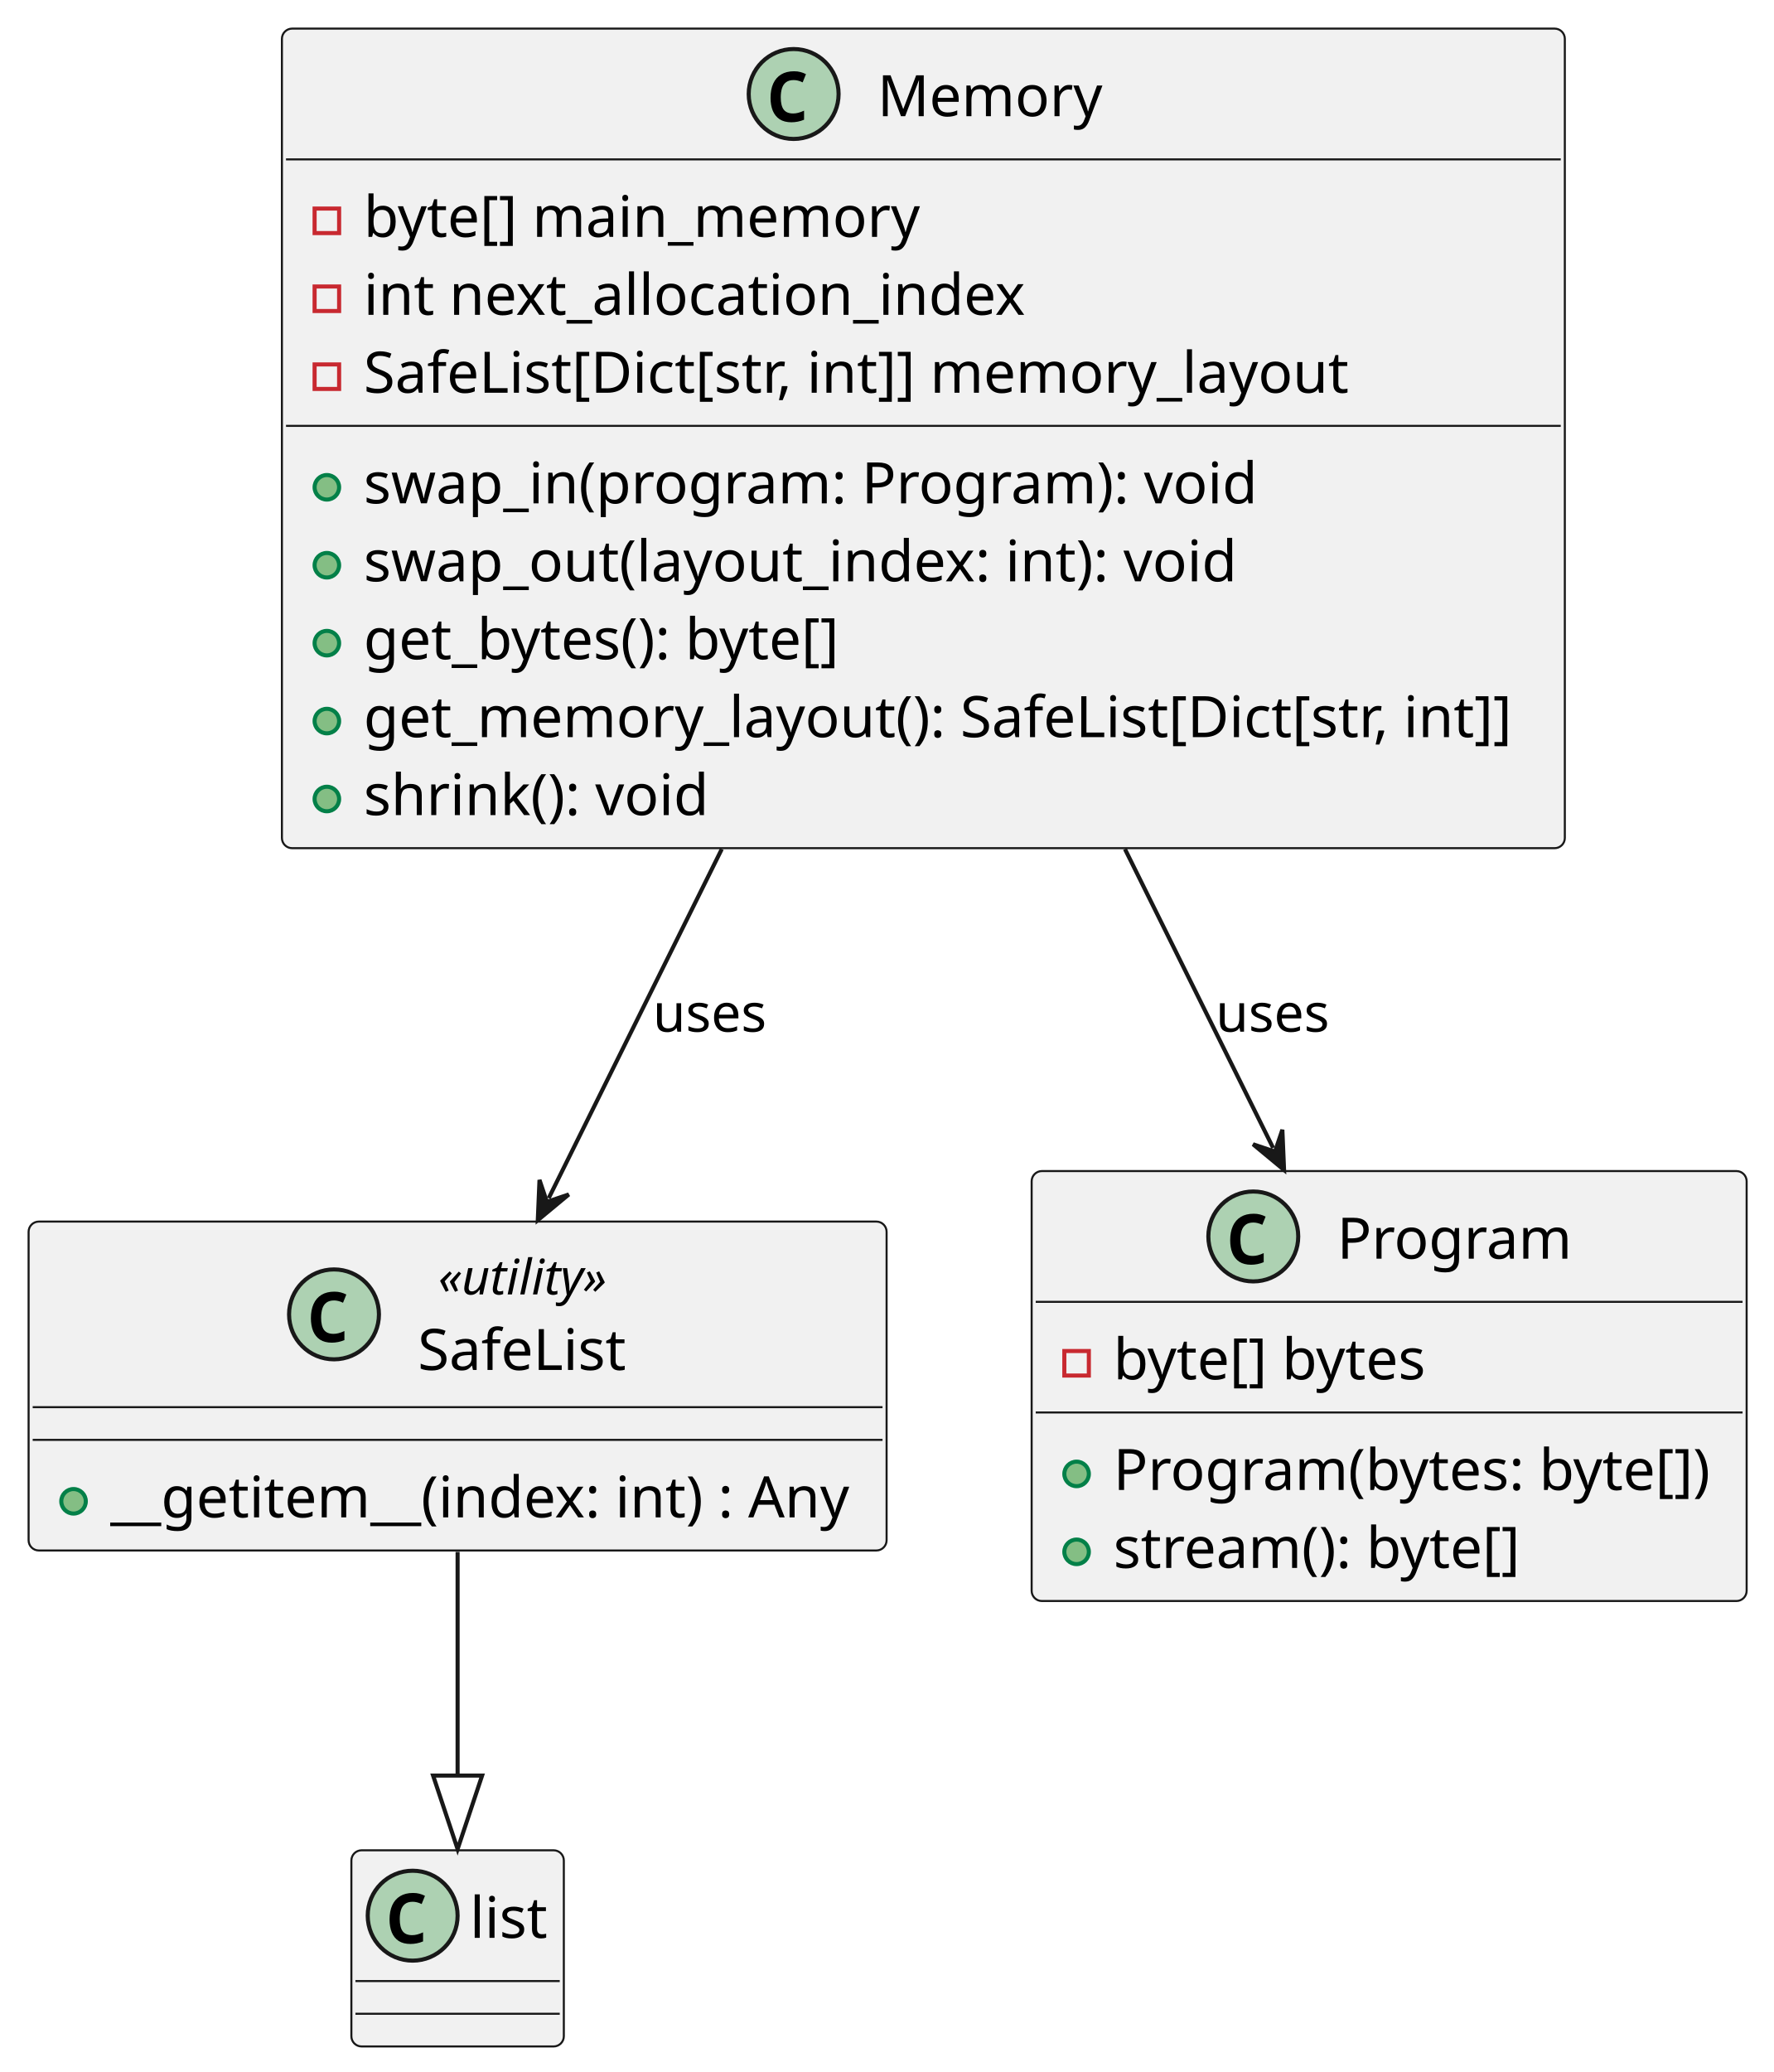
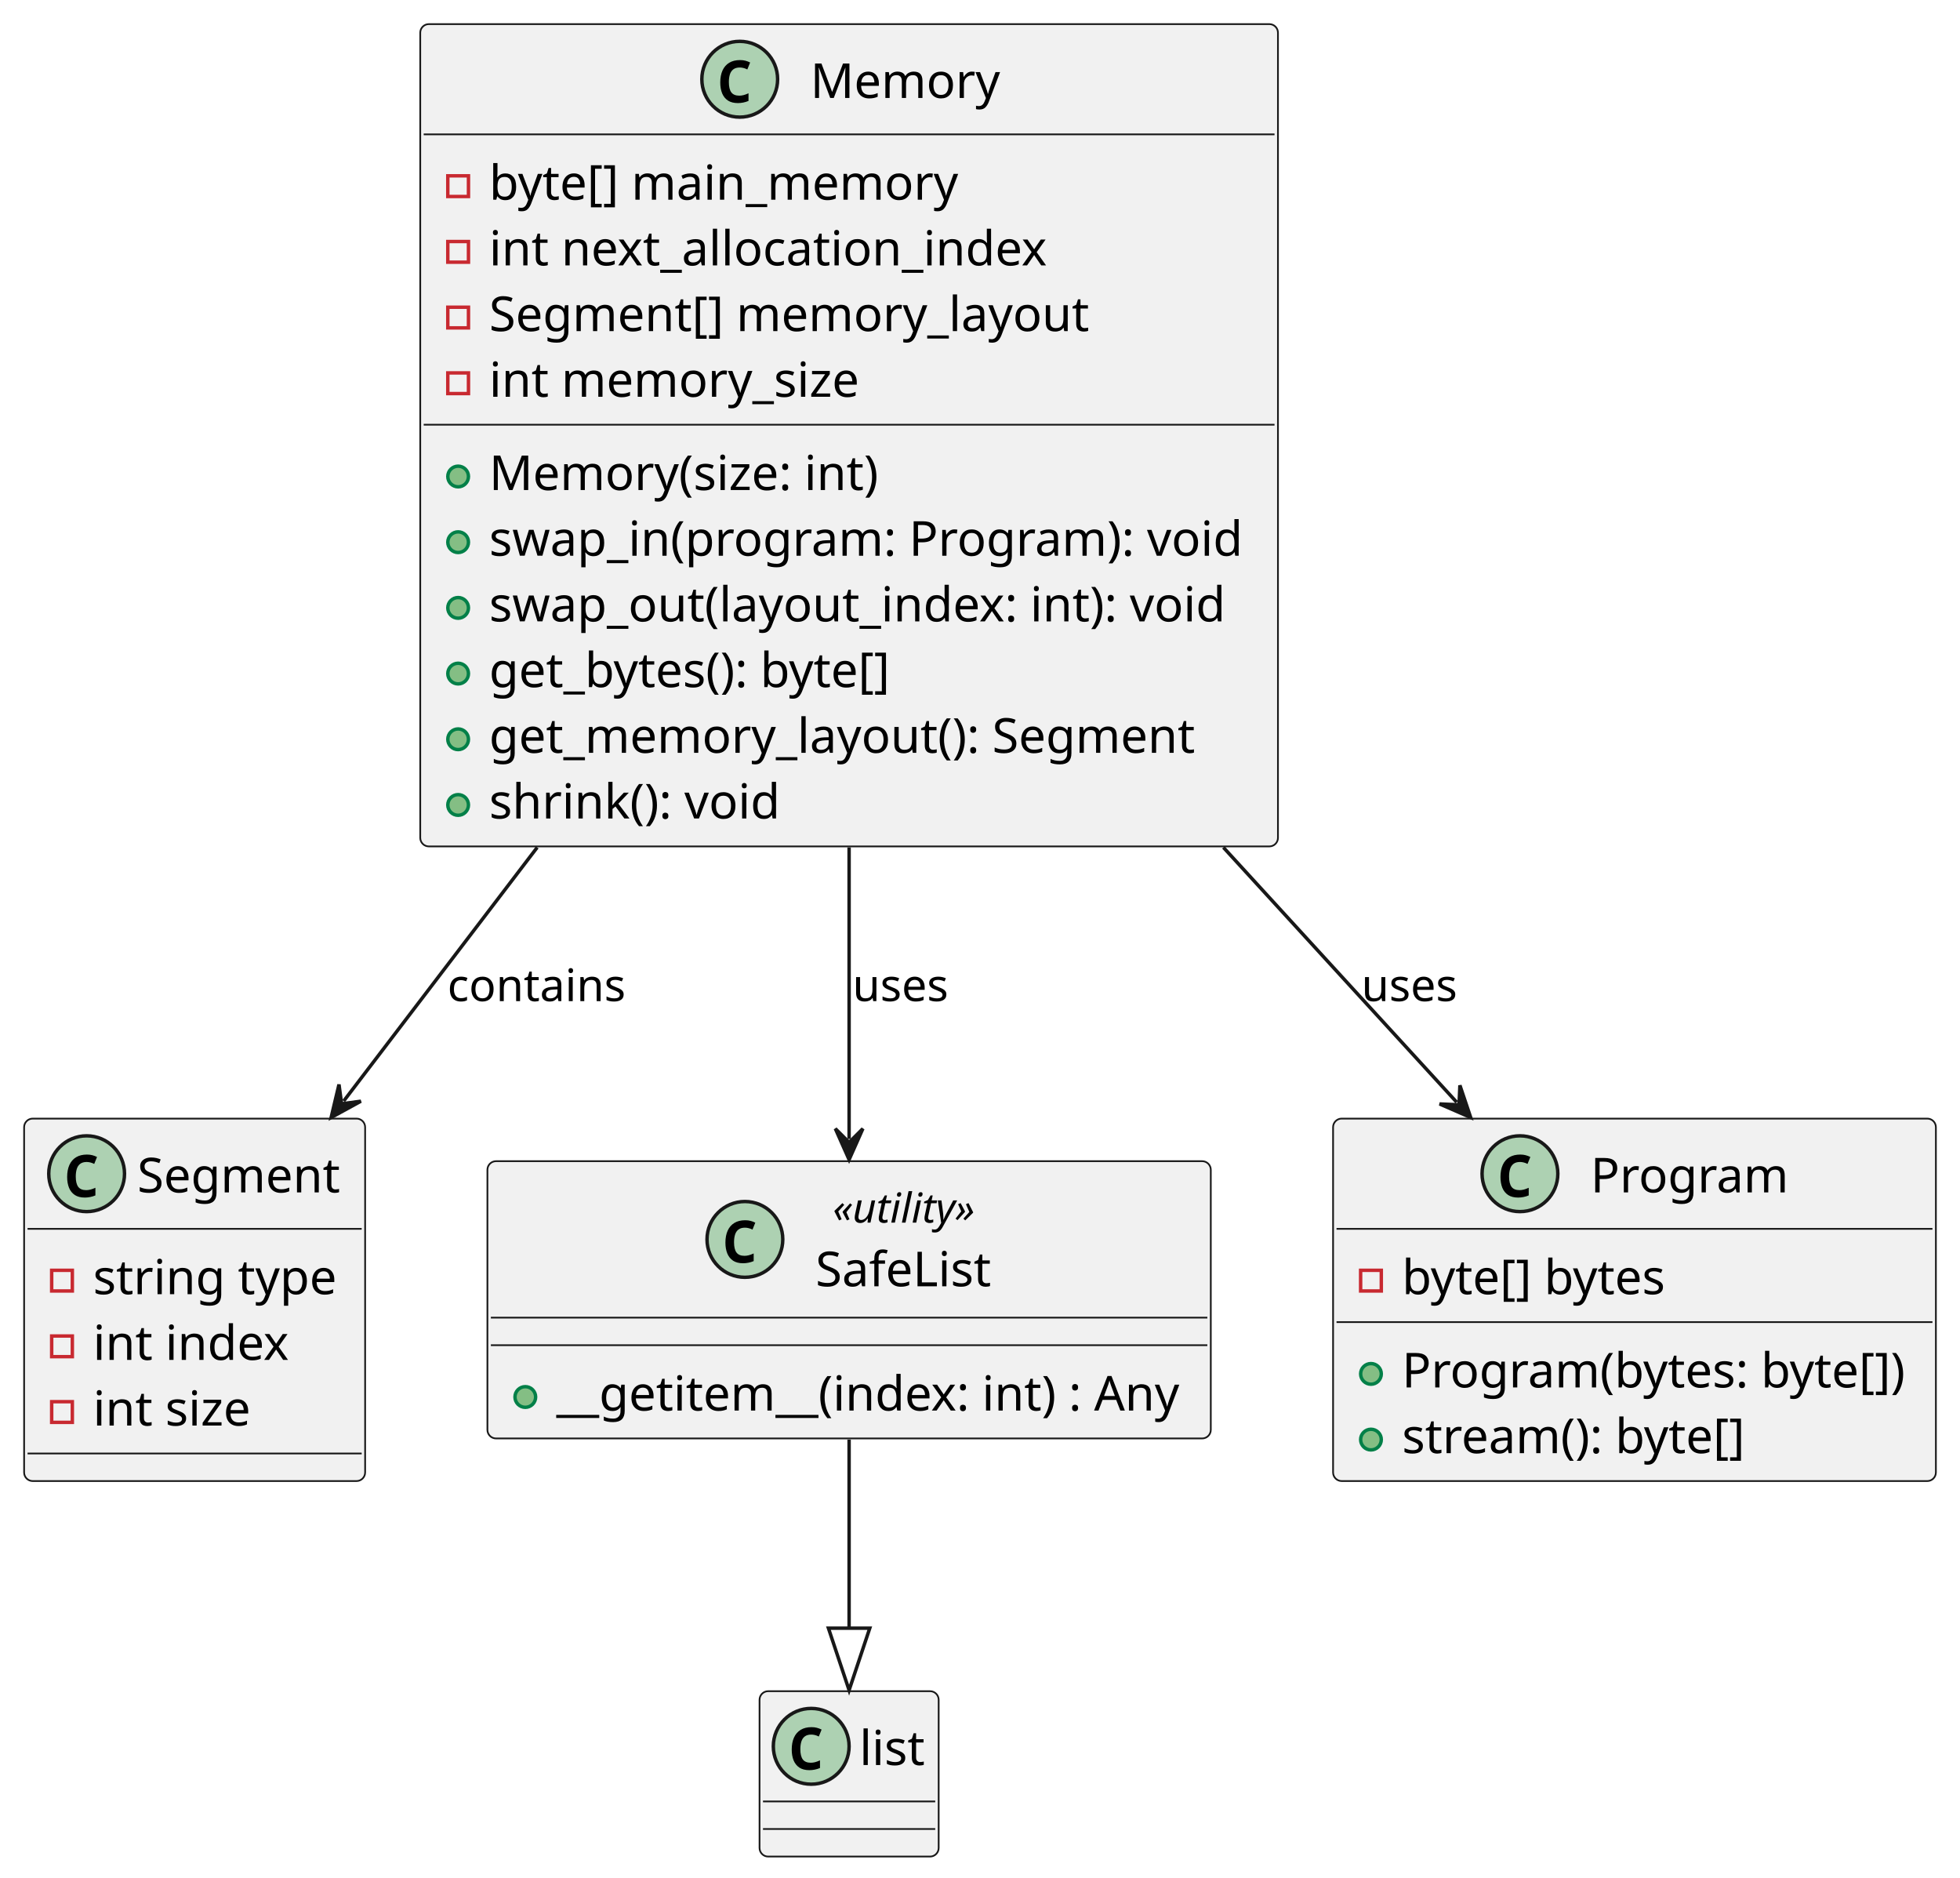
- <svg xmlns="http://www.w3.org/2000/svg" contentStyleType="text/css" height="507px" preserveAspectRatio="none" style="width:434px;height:507px;background:#FFFFFF;" version="1.1" viewBox="0 0 434 507" width="434px" zoomAndPan="magnify">
+ <svg xmlns="http://www.w3.org/2000/svg" contentStyleType="text/css" height="545px" preserveAspectRatio="none" style="width:569px;height:545px;background:#FFFFFF;" version="1.1" viewBox="0 0 569 545" width="569px" zoomAndPan="magnify">
  <defs />
  <g>
    <g id="elem_Memory">
-       <rect codeLine="1" fill="#F1F1F1" height="200.543" id="Memory" rx="2.5" ry="2.5" style="stroke:#181818;stroke-width:0.5;" width="314" x="69" y="7" />
-       <ellipse cx="194.25" cy="23" fill="#ADD1B2" rx="11" ry="11" style="stroke:#181818;stroke-width:1.0;" />
-       <path d="M193.719,29.922 Q191.969,29.922 190.828,29.188 Q189.703,28.438 189.141,27.094 Q188.594,25.734 188.594,23.938 Q188.594,21.906 189.25,20.453 Q189.906,19 191.188,18.219 Q192.469,17.438 194.344,17.438 Q195.234,17.438 195.906,17.625 Q196.578,17.797 197.266,18.141 L196.453,20.156 Q195.828,19.844 195.281,19.719 Q194.75,19.594 194.266,19.594 Q193.094,19.594 192.391,20.125 Q191.688,20.656 191.391,21.609 Q191.094,22.562 191.094,23.828 Q191.094,25.844 191.812,26.812 Q192.531,27.766 194.125,27.766 Q194.719,27.766 195.344,27.609 Q195.969,27.453 196.797,27.078 L196.797,29.297 Q196.062,29.609 195.266,29.766 Q194.484,29.922 193.719,29.922 Z " fill="#000000" />
-       <text fill="#000000" font-family="sans-serif" font-size="14" lengthAdjust="spacing" textLength="55" x="214.75" y="28.432">Memory</text>
-       <line style="stroke:#181818;stroke-width:0.5;" x1="70" x2="382" y1="39" y2="39" />
-       <rect fill="none" height="6" style="stroke:#C82930;stroke-width:1.0;" width="6" x="77" y="51.034" />
-       <text fill="#000000" font-family="sans-serif" font-size="14" lengthAdjust="spacing" textLength="138" x="89" y="57.966">byte[] main_memory</text>
-       <rect fill="none" height="6" style="stroke:#C82930;stroke-width:1.0;" width="6" x="77" y="70.102" />
-       <text fill="#000000" font-family="sans-serif" font-size="14" lengthAdjust="spacing" textLength="165" x="89" y="77.034">int next_allocation_index</text>
-       <rect fill="none" height="6" style="stroke:#C82930;stroke-width:1.0;" width="6" x="77" y="89.17" />
-       <text fill="#000000" font-family="sans-serif" font-size="14" lengthAdjust="spacing" textLength="248" x="89" y="96.102">SafeList[Dict[str, int]] memory_layout</text>
-       <line style="stroke:#181818;stroke-width:0.5;" x1="70" x2="382" y1="104.204" y2="104.204" />
-       <ellipse cx="80" cy="119.238" fill="#84BE84" rx="3" ry="3" style="stroke:#038048;stroke-width:1.0;" />
-       <text fill="#000000" font-family="sans-serif" font-size="14" lengthAdjust="spacing" textLength="223" x="89" y="123.17">swap_in(program: Program): void</text>
-       <ellipse cx="80" cy="138.306" fill="#84BE84" rx="3" ry="3" style="stroke:#038048;stroke-width:1.0;" />
-       <text fill="#000000" font-family="sans-serif" font-size="14" lengthAdjust="spacing" textLength="217" x="89" y="142.238">swap_out(layout_index: int): void</text>
-       <ellipse cx="80" cy="157.374" fill="#84BE84" rx="3" ry="3" style="stroke:#038048;stroke-width:1.0;" />
-       <text fill="#000000" font-family="sans-serif" font-size="14" lengthAdjust="spacing" textLength="119" x="89" y="161.305">get_bytes(): byte[]</text>
-       <ellipse cx="80" cy="176.441" fill="#84BE84" rx="3" ry="3" style="stroke:#038048;stroke-width:1.0;" />
-       <text fill="#000000" font-family="sans-serif" font-size="14" lengthAdjust="spacing" textLength="288" x="89" y="180.373">get_memory_layout(): SafeList[Dict[str, int]]</text>
-       <ellipse cx="80" cy="195.509" fill="#84BE84" rx="3" ry="3" style="stroke:#038048;stroke-width:1.0;" />
-       <text fill="#000000" font-family="sans-serif" font-size="14" lengthAdjust="spacing" textLength="86" x="89" y="199.441">shrink(): void</text>
+       <rect codeLine="1" fill="#F1F1F1" height="238.679" id="Memory" rx="2.5" ry="2.5" style="stroke:#181818;stroke-width:0.5;" width="249" x="122" y="7" />
+       <ellipse cx="214.75" cy="23" fill="#ADD1B2" rx="11" ry="11" style="stroke:#181818;stroke-width:1.0;" />
+       <path d="M214.219,29.922 Q212.469,29.922 211.328,29.188 Q210.203,28.438 209.641,27.094 Q209.094,25.734 209.094,23.938 Q209.094,21.906 209.75,20.453 Q210.406,19 211.688,18.219 Q212.969,17.438 214.844,17.438 Q215.734,17.438 216.406,17.625 Q217.078,17.797 217.766,18.141 L216.953,20.156 Q216.328,19.844 215.781,19.719 Q215.25,19.594 214.766,19.594 Q213.594,19.594 212.891,20.125 Q212.188,20.656 211.891,21.609 Q211.594,22.562 211.594,23.828 Q211.594,25.844 212.312,26.812 Q213.031,27.766 214.625,27.766 Q215.219,27.766 215.844,27.609 Q216.469,27.453 217.297,27.078 L217.297,29.297 Q216.562,29.609 215.766,29.766 Q214.984,29.922 214.219,29.922 Z " fill="#000000" />
+       <text fill="#000000" font-family="sans-serif" font-size="14" lengthAdjust="spacing" textLength="55" x="235.25" y="28.432">Memory</text>
+       <line style="stroke:#181818;stroke-width:0.5;" x1="123" x2="370" y1="39" y2="39" />
+       <rect fill="none" height="6" style="stroke:#C82930;stroke-width:1.0;" width="6" x="130" y="51.034" />
+       <text fill="#000000" font-family="sans-serif" font-size="14" lengthAdjust="spacing" textLength="138" x="142" y="57.966">byte[] main_memory</text>
+       <rect fill="none" height="6" style="stroke:#C82930;stroke-width:1.0;" width="6" x="130" y="70.102" />
+       <text fill="#000000" font-family="sans-serif" font-size="14" lengthAdjust="spacing" textLength="165" x="142" y="77.034">int next_allocation_index</text>
+       <rect fill="none" height="6" style="stroke:#C82930;stroke-width:1.0;" width="6" x="130" y="89.17" />
+       <text fill="#000000" font-family="sans-serif" font-size="14" lengthAdjust="spacing" textLength="176" x="142" y="96.102">Segment[] memory_layout</text>
+       <rect fill="none" height="6" style="stroke:#C82930;stroke-width:1.0;" width="6" x="130" y="108.238" />
+       <text fill="#000000" font-family="sans-serif" font-size="14" lengthAdjust="spacing" textLength="109" x="142" y="115.17">int memory_size</text>
+       <line style="stroke:#181818;stroke-width:0.5;" x1="123" x2="370" y1="123.272" y2="123.272" />
+       <ellipse cx="133" cy="138.306" fill="#84BE84" rx="3" ry="3" style="stroke:#038048;stroke-width:1.0;" />
+       <text fill="#000000" font-family="sans-serif" font-size="14" lengthAdjust="spacing" textLength="115" x="142" y="142.238">Memory(size: int)</text>
+       <ellipse cx="133" cy="157.374" fill="#84BE84" rx="3" ry="3" style="stroke:#038048;stroke-width:1.0;" />
+       <text fill="#000000" font-family="sans-serif" font-size="14" lengthAdjust="spacing" textLength="223" x="142" y="161.305">swap_in(program: Program): void</text>
+       <ellipse cx="133" cy="176.441" fill="#84BE84" rx="3" ry="3" style="stroke:#038048;stroke-width:1.0;" />
+       <text fill="#000000" font-family="sans-serif" font-size="14" lengthAdjust="spacing" textLength="217" x="142" y="180.373">swap_out(layout_index: int): void</text>
+       <ellipse cx="133" cy="195.509" fill="#84BE84" rx="3" ry="3" style="stroke:#038048;stroke-width:1.0;" />
+       <text fill="#000000" font-family="sans-serif" font-size="14" lengthAdjust="spacing" textLength="119" x="142" y="199.441">get_bytes(): byte[]</text>
+       <ellipse cx="133" cy="214.577" fill="#84BE84" rx="3" ry="3" style="stroke:#038048;stroke-width:1.0;" />
+       <text fill="#000000" font-family="sans-serif" font-size="14" lengthAdjust="spacing" textLength="206" x="142" y="218.509">get_memory_layout(): Segment</text>
+       <ellipse cx="133" cy="233.645" fill="#84BE84" rx="3" ry="3" style="stroke:#038048;stroke-width:1.0;" />
+       <text fill="#000000" font-family="sans-serif" font-size="14" lengthAdjust="spacing" textLength="86" x="142" y="237.577">shrink(): void</text>
+     </g>
+     <g id="elem_Segment">
+       <rect codeLine="15" fill="#F1F1F1" height="105.204" id="Segment" rx="2.5" ry="2.5" style="stroke:#181818;stroke-width:0.5;" width="99" x="7" y="324.68" />
+       <ellipse cx="25.15" cy="340.68" fill="#ADD1B2" rx="11" ry="11" style="stroke:#181818;stroke-width:1.0;" />
+       <path d="M24.619,347.602 Q22.869,347.602 21.728,346.868 Q20.603,346.118 20.041,344.774 Q19.494,343.414 19.494,341.618 Q19.494,339.586 20.15,338.133 Q20.806,336.68 22.087,335.899 Q23.369,335.118 25.244,335.118 Q26.134,335.118 26.806,335.305 Q27.478,335.477 28.166,335.821 L27.353,337.836 Q26.728,337.524 26.181,337.399 Q25.65,337.274 25.166,337.274 Q23.994,337.274 23.291,337.805 Q22.587,338.336 22.291,339.289 Q21.994,340.243 21.994,341.508 Q21.994,343.524 22.712,344.493 Q23.431,345.446 25.025,345.446 Q25.619,345.446 26.244,345.289 Q26.869,345.133 27.697,344.758 L27.697,346.977 Q26.962,347.289 26.166,347.446 Q25.384,347.602 24.619,347.602 Z " fill="#000000" />
+       <text fill="#000000" font-family="sans-serif" font-size="14" lengthAdjust="spacing" textLength="60" x="39.85" y="346.112">Segment</text>
+       <line style="stroke:#181818;stroke-width:0.5;" x1="8" x2="105" y1="356.68" y2="356.68" />
+       <rect fill="none" height="6" style="stroke:#C82930;stroke-width:1.0;" width="6" x="15" y="368.714" />
+       <text fill="#000000" font-family="sans-serif" font-size="14" lengthAdjust="spacing" textLength="73" x="27" y="375.646">string type</text>
+       <rect fill="none" height="6" style="stroke:#C82930;stroke-width:1.0;" width="6" x="15" y="387.782" />
+       <text fill="#000000" font-family="sans-serif" font-size="14" lengthAdjust="spacing" textLength="59" x="27" y="394.714">int index</text>
+       <rect fill="none" height="6" style="stroke:#C82930;stroke-width:1.0;" width="6" x="15" y="406.85" />
+       <text fill="#000000" font-family="sans-serif" font-size="14" lengthAdjust="spacing" textLength="48" x="27" y="413.782">int size</text>
+       <line style="stroke:#181818;stroke-width:0.5;" x1="8" x2="105" y1="421.884" y2="421.884" />
    </g>
    <g id="elem_SafeList">
-       <rect codeLine="13" fill="#F1F1F1" height="80.48" id="SafeList" rx="2.5" ry="2.5" style="stroke:#181818;stroke-width:0.5;" width="210" x="7" y="298.91" />
-       <ellipse cx="81.75" cy="321.616" fill="#ADD1B2" rx="11" ry="11" style="stroke:#181818;stroke-width:1.0;" />
-       <path d="M81.219,328.538 Q79.469,328.538 78.328,327.803 Q77.203,327.053 76.641,325.71 Q76.094,324.35 76.094,322.553 Q76.094,320.522 76.75,319.069 Q77.406,317.616 78.688,316.835 Q79.969,316.053 81.844,316.053 Q82.734,316.053 83.406,316.241 Q84.078,316.413 84.766,316.757 L83.953,318.772 Q83.328,318.46 82.781,318.335 Q82.25,318.21 81.766,318.21 Q80.594,318.21 79.891,318.741 Q79.188,319.272 78.891,320.225 Q78.594,321.178 78.594,322.444 Q78.594,324.46 79.312,325.428 Q80.031,326.382 81.625,326.382 Q82.219,326.382 82.844,326.225 Q83.469,326.069 84.297,325.694 L84.297,327.913 Q83.562,328.225 82.766,328.382 Q81.984,328.538 81.219,328.538 Z " fill="#000000" />
-       <text fill="#000000" font-family="sans-serif" font-size="12" font-style="italic" lengthAdjust="spacing" textLength="42" x="107.25" y="316.738">«utility»</text>
-       <text fill="#000000" font-family="sans-serif" font-size="14" lengthAdjust="spacing" textLength="52" x="102.25" y="335.22">SafeList</text>
-       <line style="stroke:#181818;stroke-width:0.5;" x1="8" x2="216" y1="344.322" y2="344.322" />
-       <line style="stroke:#181818;stroke-width:0.5;" x1="8" x2="216" y1="352.322" y2="352.322" />
-       <ellipse cx="18" cy="367.356" fill="#84BE84" rx="3" ry="3" style="stroke:#038048;stroke-width:1.0;" />
-       <text fill="#000000" font-family="sans-serif" font-size="14" lengthAdjust="spacing" textLength="184" x="27" y="371.288">__getitem__(index: int) : Any</text>
+       <rect codeLine="21" fill="#F1F1F1" height="80.48" id="SafeList" rx="2.5" ry="2.5" style="stroke:#181818;stroke-width:0.5;" width="210" x="141.5" y="337.04" />
+       <ellipse cx="216.25" cy="359.746" fill="#ADD1B2" rx="11" ry="11" style="stroke:#181818;stroke-width:1.0;" />
+       <path d="M215.719,366.668 Q213.969,366.668 212.828,365.933 Q211.703,365.183 211.141,363.84 Q210.594,362.48 210.594,360.683 Q210.594,358.652 211.25,357.199 Q211.906,355.746 213.188,354.965 Q214.469,354.183 216.344,354.183 Q217.234,354.183 217.906,354.371 Q218.578,354.543 219.266,354.887 L218.453,356.902 Q217.828,356.59 217.281,356.465 Q216.75,356.34 216.266,356.34 Q215.094,356.34 214.391,356.871 Q213.688,357.402 213.391,358.355 Q213.094,359.308 213.094,360.574 Q213.094,362.59 213.812,363.558 Q214.531,364.512 216.125,364.512 Q216.719,364.512 217.344,364.355 Q217.969,364.199 218.797,363.824 L218.797,366.043 Q218.062,366.355 217.266,366.512 Q216.484,366.668 215.719,366.668 Z " fill="#000000" />
+       <text fill="#000000" font-family="sans-serif" font-size="12" font-style="italic" lengthAdjust="spacing" textLength="42" x="241.75" y="354.868">«utility»</text>
+       <text fill="#000000" font-family="sans-serif" font-size="14" lengthAdjust="spacing" textLength="52" x="236.75" y="373.35">SafeList</text>
+       <line style="stroke:#181818;stroke-width:0.5;" x1="142.5" x2="350.5" y1="382.452" y2="382.452" />
+       <line style="stroke:#181818;stroke-width:0.5;" x1="142.5" x2="350.5" y1="390.452" y2="390.452" />
+       <ellipse cx="152.5" cy="405.486" fill="#84BE84" rx="3" ry="3" style="stroke:#038048;stroke-width:1.0;" />
+       <text fill="#000000" font-family="sans-serif" font-size="14" lengthAdjust="spacing" textLength="184" x="161.5" y="409.418">__getitem__(index: int) : Any</text>
    </g>
    <g id="elem_Program">
-       <rect codeLine="17" fill="#F1F1F1" height="105.204" id="Program" rx="2.5" ry="2.5" style="stroke:#181818;stroke-width:0.5;" width="175" x="252.5" y="286.55" />
-       <ellipse cx="306.75" cy="302.55" fill="#ADD1B2" rx="11" ry="11" style="stroke:#181818;stroke-width:1.0;" />
-       <path d="M306.219,309.472 Q304.469,309.472 303.328,308.738 Q302.203,307.988 301.641,306.644 Q301.094,305.284 301.094,303.488 Q301.094,301.456 301.75,300.003 Q302.406,298.55 303.688,297.769 Q304.969,296.988 306.844,296.988 Q307.734,296.988 308.406,297.175 Q309.078,297.347 309.766,297.691 L308.953,299.706 Q308.328,299.394 307.781,299.269 Q307.25,299.144 306.766,299.144 Q305.594,299.144 304.891,299.675 Q304.188,300.206 303.891,301.159 Q303.594,302.113 303.594,303.378 Q303.594,305.394 304.312,306.363 Q305.031,307.316 306.625,307.316 Q307.219,307.316 307.844,307.159 Q308.469,307.003 309.297,306.628 L309.297,308.847 Q308.562,309.159 307.766,309.316 Q306.984,309.472 306.219,309.472 Z " fill="#000000" />
-       <text fill="#000000" font-family="sans-serif" font-size="14" lengthAdjust="spacing" textLength="58" x="327.25" y="307.982">Program</text>
-       <line style="stroke:#181818;stroke-width:0.5;" x1="253.5" x2="426.5" y1="318.55" y2="318.55" />
-       <rect fill="none" height="6" style="stroke:#C82930;stroke-width:1.0;" width="6" x="260.5" y="330.584" />
-       <text fill="#000000" font-family="sans-serif" font-size="14" lengthAdjust="spacing" textLength="79" x="272.5" y="337.516">byte[] bytes</text>
-       <line style="stroke:#181818;stroke-width:0.5;" x1="253.5" x2="426.5" y1="345.618" y2="345.618" />
-       <ellipse cx="263.5" cy="360.652" fill="#84BE84" rx="3" ry="3" style="stroke:#038048;stroke-width:1.0;" />
-       <text fill="#000000" font-family="sans-serif" font-size="14" lengthAdjust="spacing" textLength="149" x="272.5" y="364.584">Program(bytes: byte[])</text>
-       <ellipse cx="263.5" cy="379.72" fill="#84BE84" rx="3" ry="3" style="stroke:#038048;stroke-width:1.0;" />
-       <text fill="#000000" font-family="sans-serif" font-size="14" lengthAdjust="spacing" textLength="102" x="272.5" y="383.652">stream(): byte[]</text>
+       <rect codeLine="25" fill="#F1F1F1" height="105.204" id="Program" rx="2.5" ry="2.5" style="stroke:#181818;stroke-width:0.5;" width="175" x="387" y="324.68" />
+       <ellipse cx="441.25" cy="340.68" fill="#ADD1B2" rx="11" ry="11" style="stroke:#181818;stroke-width:1.0;" />
+       <path d="M440.719,347.602 Q438.969,347.602 437.828,346.868 Q436.703,346.118 436.141,344.774 Q435.594,343.414 435.594,341.618 Q435.594,339.586 436.25,338.133 Q436.906,336.68 438.188,335.899 Q439.469,335.118 441.344,335.118 Q442.234,335.118 442.906,335.305 Q443.578,335.477 444.266,335.821 L443.453,337.836 Q442.828,337.524 442.281,337.399 Q441.75,337.274 441.266,337.274 Q440.094,337.274 439.391,337.805 Q438.688,338.336 438.391,339.289 Q438.094,340.243 438.094,341.508 Q438.094,343.524 438.812,344.493 Q439.531,345.446 441.125,345.446 Q441.719,345.446 442.344,345.289 Q442.969,345.133 443.797,344.758 L443.797,346.977 Q443.062,347.289 442.266,347.446 Q441.484,347.602 440.719,347.602 Z " fill="#000000" />
+       <text fill="#000000" font-family="sans-serif" font-size="14" lengthAdjust="spacing" textLength="58" x="461.75" y="346.112">Program</text>
+       <line style="stroke:#181818;stroke-width:0.5;" x1="388" x2="561" y1="356.68" y2="356.68" />
+       <rect fill="none" height="6" style="stroke:#C82930;stroke-width:1.0;" width="6" x="395" y="368.714" />
+       <text fill="#000000" font-family="sans-serif" font-size="14" lengthAdjust="spacing" textLength="79" x="407" y="375.646">byte[] bytes</text>
+       <line style="stroke:#181818;stroke-width:0.5;" x1="388" x2="561" y1="383.748" y2="383.748" />
+       <ellipse cx="398" cy="398.782" fill="#84BE84" rx="3" ry="3" style="stroke:#038048;stroke-width:1.0;" />
+       <text fill="#000000" font-family="sans-serif" font-size="14" lengthAdjust="spacing" textLength="149" x="407" y="402.714">Program(bytes: byte[])</text>
+       <ellipse cx="398" cy="417.85" fill="#84BE84" rx="3" ry="3" style="stroke:#038048;stroke-width:1.0;" />
+       <text fill="#000000" font-family="sans-serif" font-size="14" lengthAdjust="spacing" textLength="102" x="407" y="421.782">stream(): byte[]</text>
    </g>
    <g id="elem_list">
-       <rect fill="#F1F1F1" height="48" id="list" rx="2.5" ry="2.5" style="stroke:#181818;stroke-width:0.5;" width="52" x="86" y="452.75" />
-       <ellipse cx="101" cy="468.75" fill="#ADD1B2" rx="11" ry="11" style="stroke:#181818;stroke-width:1.0;" />
-       <path d="M100.469,475.672 Q98.719,475.672 97.578,474.938 Q96.453,474.188 95.891,472.844 Q95.344,471.484 95.344,469.688 Q95.344,467.656 96,466.203 Q96.656,464.75 97.938,463.969 Q99.219,463.188 101.094,463.188 Q101.984,463.188 102.656,463.375 Q103.328,463.547 104.016,463.891 L103.203,465.906 Q102.578,465.594 102.031,465.469 Q101.5,465.344 101.016,465.344 Q99.844,465.344 99.141,465.875 Q98.438,466.406 98.141,467.359 Q97.844,468.312 97.844,469.578 Q97.844,471.594 98.562,472.562 Q99.281,473.516 100.875,473.516 Q101.469,473.516 102.094,473.359 Q102.719,473.203 103.547,472.828 L103.547,475.047 Q102.812,475.359 102.016,475.516 Q101.234,475.672 100.469,475.672 Z " fill="#000000" />
-       <text fill="#000000" font-family="sans-serif" font-size="14" lengthAdjust="spacing" textLength="20" x="115" y="474.182">list</text>
-       <line style="stroke:#181818;stroke-width:0.5;" x1="87" x2="137" y1="484.75" y2="484.75" />
-       <line style="stroke:#181818;stroke-width:0.5;" x1="87" x2="137" y1="492.75" y2="492.75" />
+       <rect fill="#F1F1F1" height="48" id="list" rx="2.5" ry="2.5" style="stroke:#181818;stroke-width:0.5;" width="52" x="220.5" y="490.88" />
+       <ellipse cx="235.5" cy="506.88" fill="#ADD1B2" rx="11" ry="11" style="stroke:#181818;stroke-width:1.0;" />
+       <path d="M234.969,513.802 Q233.219,513.802 232.078,513.067 Q230.953,512.317 230.391,510.974 Q229.844,509.614 229.844,507.817 Q229.844,505.786 230.5,504.333 Q231.156,502.88 232.438,502.099 Q233.719,501.317 235.594,501.317 Q236.484,501.317 237.156,501.505 Q237.828,501.677 238.516,502.021 L237.703,504.036 Q237.078,503.724 236.531,503.599 Q236,503.474 235.516,503.474 Q234.344,503.474 233.641,504.005 Q232.938,504.536 232.641,505.489 Q232.344,506.442 232.344,507.708 Q232.344,509.724 233.062,510.692 Q233.781,511.646 235.375,511.646 Q235.969,511.646 236.594,511.489 Q237.219,511.333 238.047,510.958 L238.047,513.177 Q237.312,513.489 236.516,513.646 Q235.734,513.802 234.969,513.802 Z " fill="#000000" />
+       <text fill="#000000" font-family="sans-serif" font-size="14" lengthAdjust="spacing" textLength="20" x="249.5" y="512.312">list</text>
+       <line style="stroke:#181818;stroke-width:0.5;" x1="221.5" x2="271.5" y1="522.88" y2="522.88" />
+       <line style="stroke:#181818;stroke-width:0.5;" x1="221.5" x2="271.5" y1="530.88" y2="530.88" />
    </g>
    <g id="link_SafeList_list">
-       <path codeLine="24" d="M112,379.73 C112,403.34 112,414.51 112,434.46 " fill="none" id="SafeList-to-list" style="stroke:#181818;stroke-width:1.0;" />
-       <polygon fill="none" points="112,452.46,118,434.46,106,434.46,112,452.46" style="stroke:#181818;stroke-width:1.0;" />
+       <path codeLine="32" d="M246.5,417.86 C246.5,441.47 246.5,452.64 246.5,472.59 " fill="none" id="SafeList-to-list" style="stroke:#181818;stroke-width:1.0;" />
+       <polygon fill="none" points="246.5,490.59,252.5,472.59,240.5,472.59,246.5,490.59" style="stroke:#181818;stroke-width:1.0;" />
    </g>
    <g id="link_Memory_Program">
-       <path codeLine="25" d="M275.34,207.76 C288.76,234.82 300.083,257.665 311.613,280.905 " fill="none" id="Memory-to-Program" style="stroke:#181818;stroke-width:1.0;" />
-       <polygon fill="#181818" points="314.28,286.28,313.863,276.44,312.058,281.801,306.697,279.995,314.28,286.28" style="stroke:#181818;stroke-width:1.0;" />
-       <text fill="#000000" font-family="sans-serif" font-size="13" lengthAdjust="spacing" textLength="27" x="297.56" y="252.447">uses</text>
+       <path codeLine="33" d="M355.16,245.97 C380.39,273.53 401.917,297.036 422.897,319.936 " fill="none" id="Memory-to-Program" style="stroke:#181818;stroke-width:1.0;" />
+       <polygon fill="#181818" points="426.95,324.36,423.82,315.022,423.572,320.673,417.921,320.426,426.95,324.36" style="stroke:#181818;stroke-width:1.0;" />
+       <text fill="#000000" font-family="sans-serif" font-size="13" lengthAdjust="spacing" textLength="27" x="395.24" y="290.577">uses</text>
    </g>
    <g id="link_Memory_SafeList">
-       <path codeLine="26" d="M176.66,207.76 C160.77,239.8 146.746,268.085 134.296,293.185 " fill="none" id="Memory-to-SafeList" style="stroke:#181818;stroke-width:1.0;" />
-       <polygon fill="#181818" points="131.63,298.56,139.213,292.275,133.852,294.081,132.046,288.72,131.63,298.56" style="stroke:#181818;stroke-width:1.0;" />
-       <text fill="#000000" font-family="sans-serif" font-size="13" lengthAdjust="spacing" textLength="27" x="159.79" y="252.447">uses</text>
+       <path codeLine="34" d="M246.5,245.97 C246.5,278.66 246.5,305.88 246.5,330.6 " fill="none" id="Memory-to-SafeList" style="stroke:#181818;stroke-width:1.0;" />
+       <polygon fill="#181818" points="246.5,336.6,250.5,327.6,246.5,331.6,242.5,327.6,246.5,336.6" style="stroke:#181818;stroke-width:1.0;" />
+       <text fill="#000000" font-family="sans-serif" font-size="13" lengthAdjust="spacing" textLength="27" x="247.5" y="290.577">uses</text>
+     </g>
+     <g id="link_Memory_Segment">
+       <path codeLine="35" d="M155.95,245.97 C134.92,273.53 117.251,296.691 99.77,319.591 " fill="none" id="Memory-to-Segment" style="stroke:#181818;stroke-width:1.0;" />
+       <polygon fill="#181818" points="96.13,324.36,104.77,319.633,99.164,320.386,98.411,314.779,96.13,324.36" style="stroke:#181818;stroke-width:1.0;" />
+       <text fill="#000000" font-family="sans-serif" font-size="13" lengthAdjust="spacing" textLength="51" x="129.89" y="290.577">contains</text>
    </g>
  </g>
</svg>
